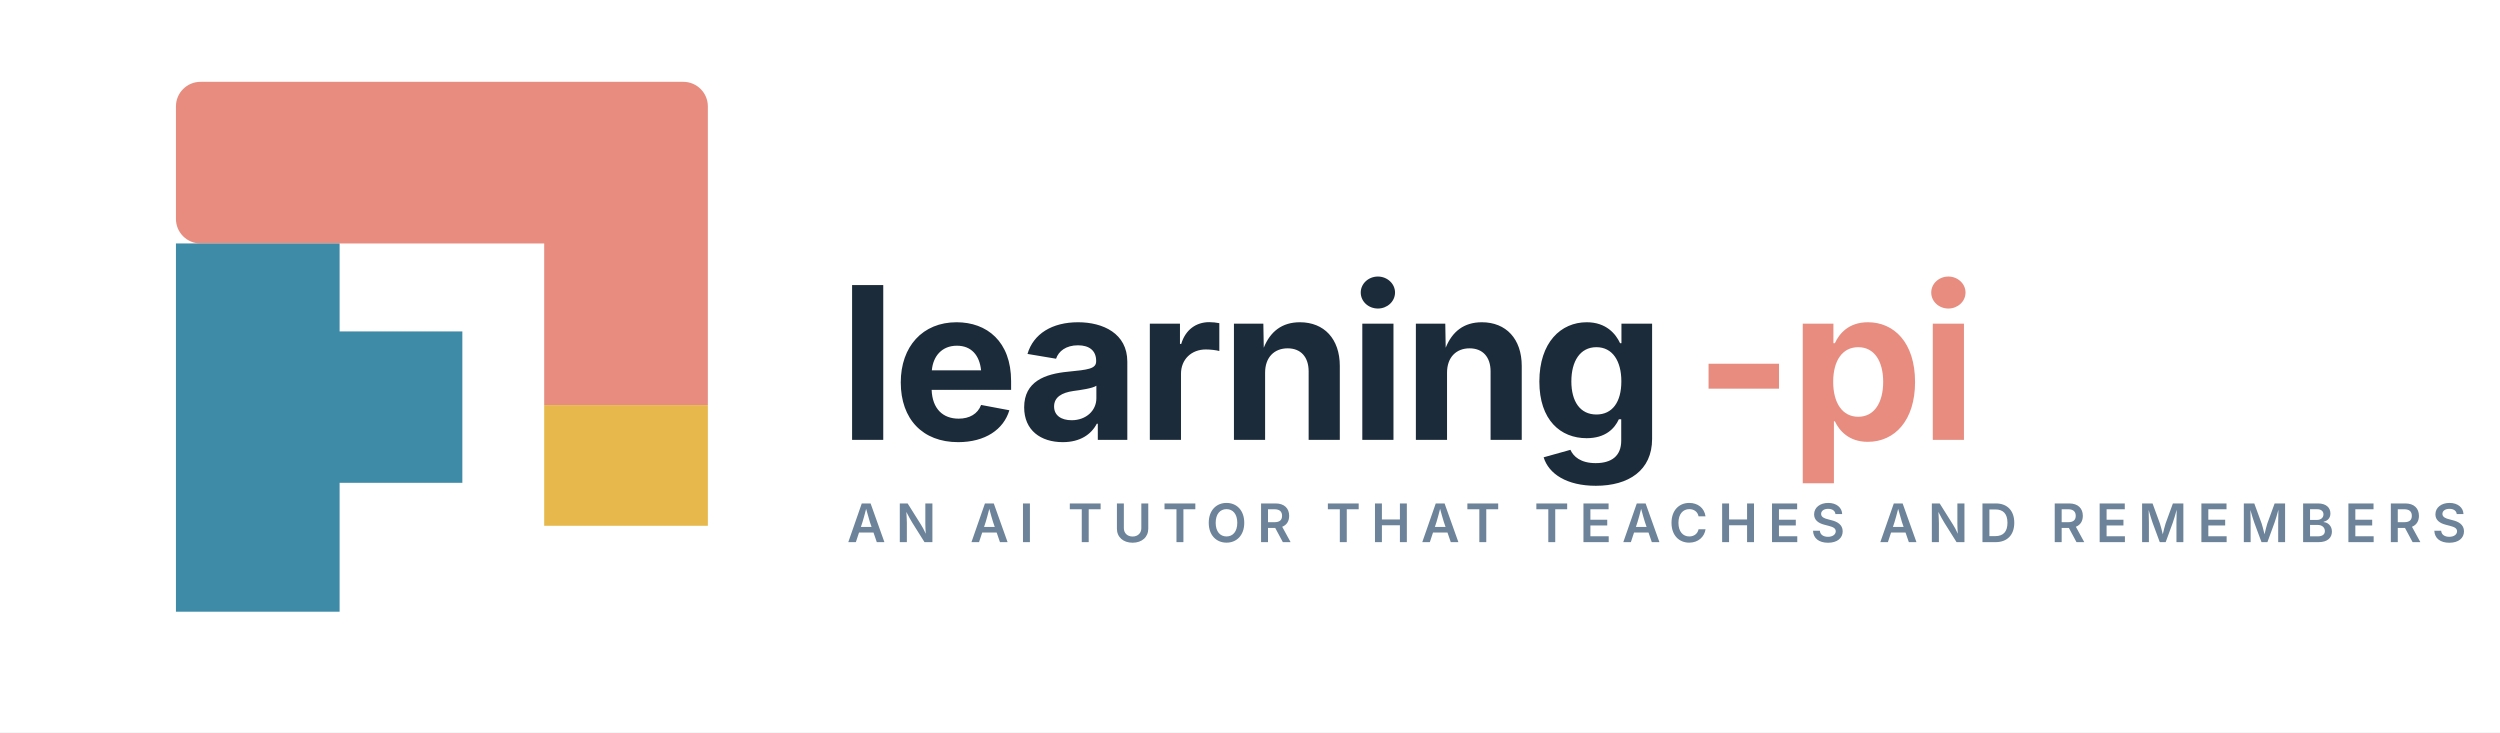
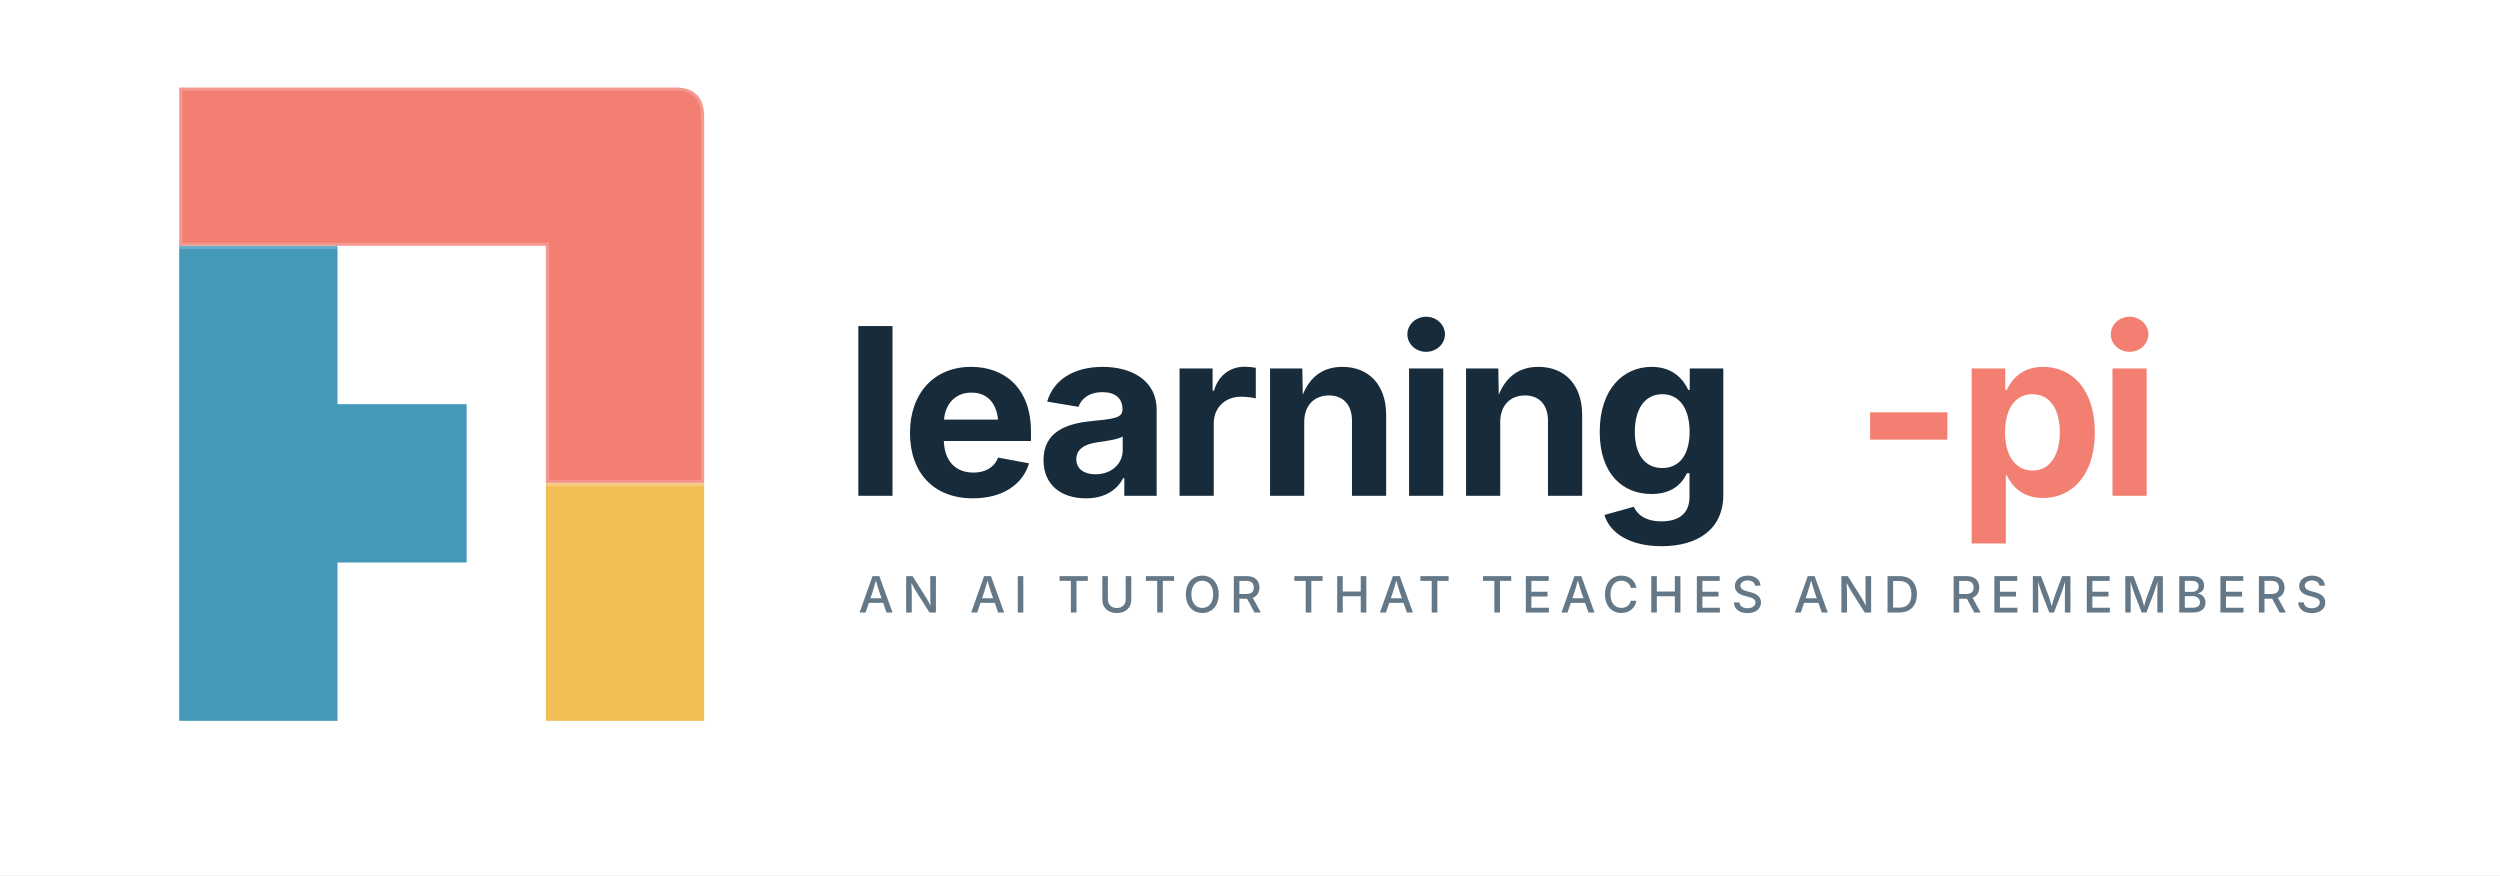
- <svg xmlns="http://www.w3.org/2000/svg" viewBox="0 0 1222 358" width="1222" height="358" role="img" aria-label="learning-pi: an AI tutor that teaches and remembers">
-   <rect width="1222" height="358" fill="#ffffff" />
-   <g>
-     <path fill="#E78C7F" d="M98 40 H334 a12 12 0 0 1 12 12 V198 H266 V119 H98 a12 12 0 0 1 -12 -12 V52 a12 12 0 0 1 12 -12 Z" />
-     <path fill="#3E8BA8" d="M86 119 H166 V162 H226 V236 H166 V299 H86 Z" />
-     <rect x="266" y="198" width="80" height="59" fill="#E7B84B" />
+ <svg xmlns="http://www.w3.org/2000/svg" width="1200" height="420" viewBox="0 0 1200 420" role="img" aria-labelledby="title desc">
+   <rect width="1200" height="420" fill="#FFFFFF" />
+   <g transform="translate(52 42)">
+     <path d="M34 0H272Q286 0 286 14V190H210V76H34Z" fill="#F27F72" />
+     <path d="M34 76H110V152H172V228H110V304H34Z" fill="#4599B8" />
+     <path d="M210 190H286V304H210Z" fill="#F2BD55" />
+     <path d="M34 0H272Q286 0 286 14V190H210V76H34Z" fill="none" stroke="#FFFFFF" stroke-opacity=".20" stroke-width="3" />
  </g>
-   <g font-family="Inter, 'Segoe UI', Helvetica, Arial, sans-serif">
-     <text x="410" y="215" font-size="104" font-weight="700" fill="#1C2B3A" letter-spacing="-2">learning<tspan fill="#E78C7F" dx="14">-pi</tspan>
-     </text>
-     <text x="414" y="265" font-size="26" font-weight="600" fill="#6C8399" letter-spacing="5">AN AI TUTOR THAT TEACHES AND REMEMBERS</text>
+   <g font-family="Inter, ui-sans-serif, system-ui, -apple-system, Segoe UI, sans-serif" font-weight="650" letter-spacing="-3">
+     <text x="405" y="238" font-size="112" fill="#182B3A">learning</text>
+     <text x="890" y="238" font-size="112" fill="#F27F72">-pi</text>
  </g>
+   <text x="412" y="294" font-family="Inter, ui-sans-serif, system-ui, sans-serif" font-size="24" font-weight="500" letter-spacing="4" fill="#647887">AN AI TUTOR THAT TEACHES AND REMEMBERS</text>
</svg>
